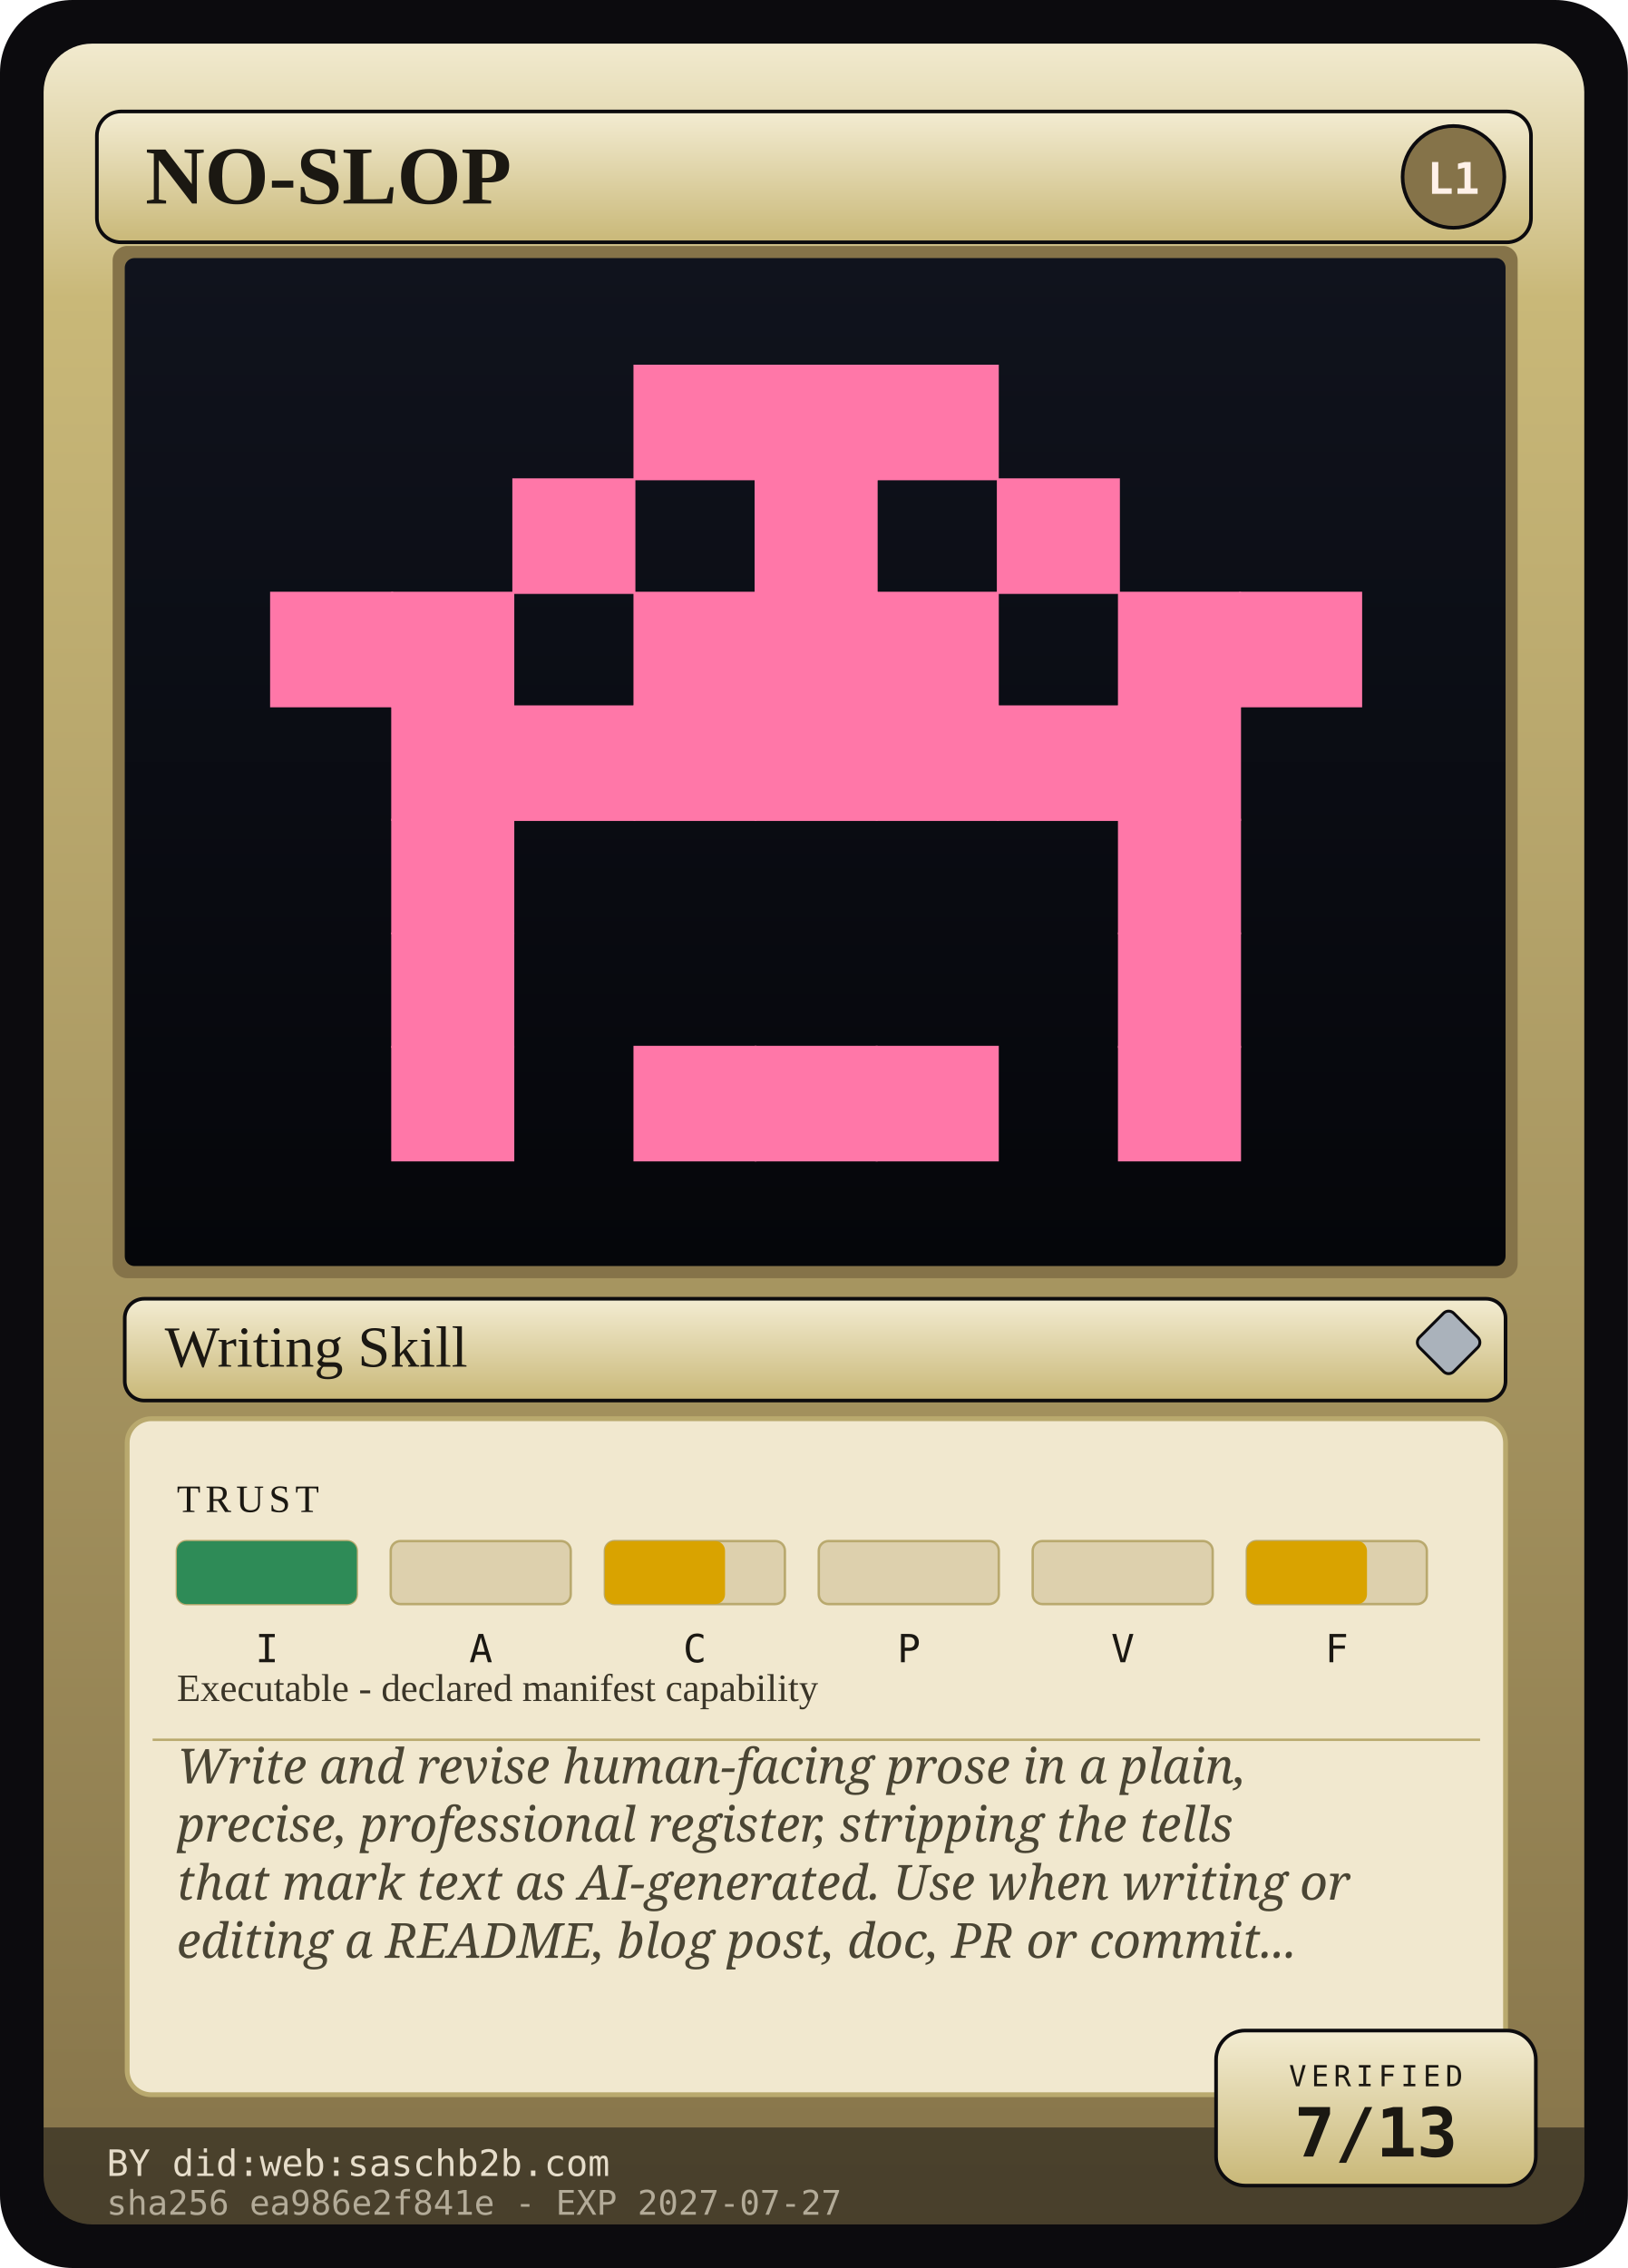
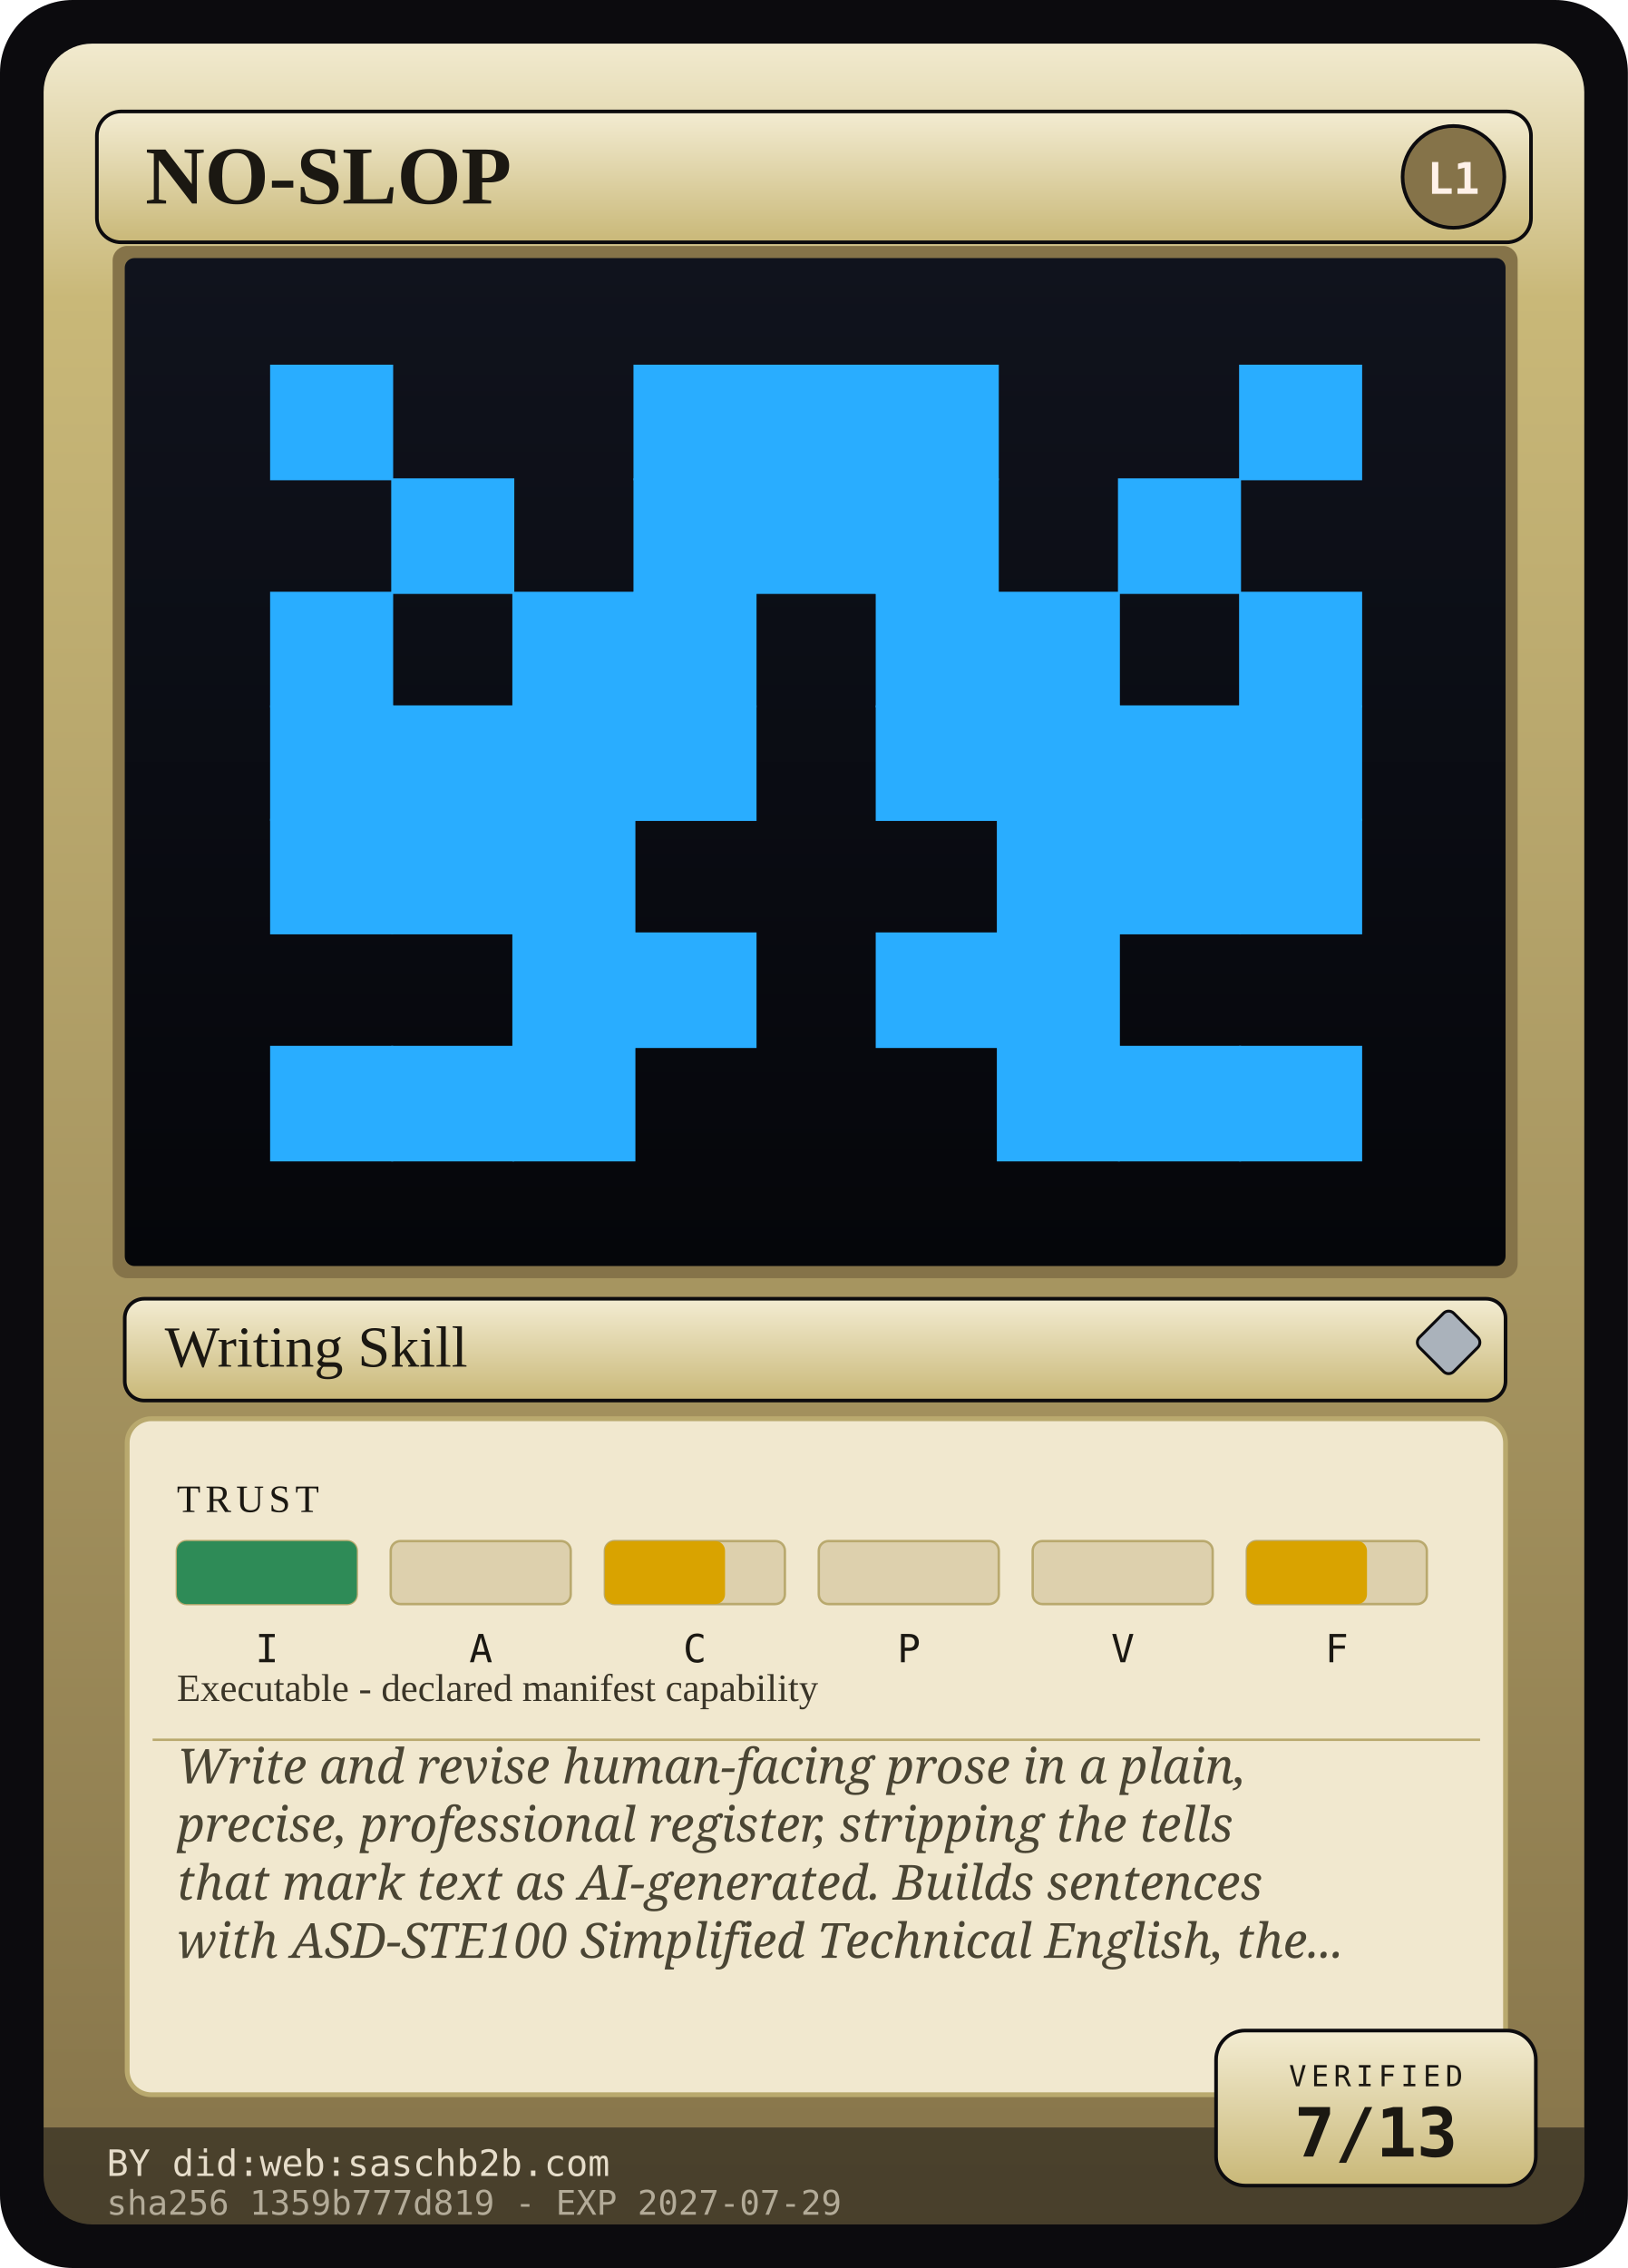
<svg xmlns="http://www.w3.org/2000/svg" width="672" height="936" viewBox="0 0 672 936" font-family="Georgia,'Times New Roman',serif">
  <defs>
    <linearGradient id="frame" x1="0" y1="0" x2="0" y2="1">
      <stop offset="0" stop-color="#f3ecd2" />
      <stop offset="0.12" stop-color="#c9b878" />
      <stop offset="1" stop-color="#857349" />
    </linearGradient>
    <linearGradient id="plate" x1="0" y1="0" x2="0" y2="1">
      <stop offset="0" stop-color="#f3ecd2" />
      <stop offset="1" stop-color="#c9b878" />
    </linearGradient>
    <linearGradient id="art" x1="0" y1="0" x2="0" y2="1">
      <stop offset="0" stop-color="#10131d" />
      <stop offset="1" stop-color="#05060a" />
    </linearGradient>
    <clipPath id="scr">
      <rect x="51.5" y="106.5" width="570" height="416" rx="4" />
    </clipPath>
  </defs>
  <rect x="0" y="0" width="672" height="936" rx="30" fill="#0c0b0e" />
  <rect x="18" y="18" width="636" height="900" rx="20" fill="url(#frame)" />
  <rect x="40" y="46" width="592" height="54" rx="10" fill="url(#plate)" stroke="#0c0b0e" stroke-width="1.5" />
  <text x="60" y="84" font-size="34" font-weight="bold" fill="#1b1812">NO-SLOP</text>
  <circle cx="600" cy="73" r="21" fill="#857349" stroke="#0c0b0e" stroke-width="1.5" />
  <text x="600" y="80" font-size="18" font-weight="bold" fill="#fff1e8" text-anchor="middle" font-family="ui-monospace,monospace">L1</text>
  <rect x="46.5" y="101.5" width="580" height="426" rx="6" fill="#857349" />
  <g clip-path="url(#scr)">
    <rect x="51.5" y="106.5" width="570" height="416" fill="url(#art)" />
-     <rect x="261.5" y="150.5" width="50.8" height="47.7" fill="#ff77a8" />
-     <rect x="361.5" y="150.5" width="50.8" height="47.7" fill="#ff77a8" />
-     <rect x="311.5" y="150.5" width="50.8" height="47.7" fill="#ff77a8" />
-     <rect x="211.5" y="197.4" width="50.8" height="47.7" fill="#ff77a8" />
-     <rect x="411.5" y="197.4" width="50.8" height="47.7" fill="#ff77a8" />
-     <rect x="311.5" y="197.4" width="50.8" height="47.7" fill="#ff77a8" />
-     <rect x="111.5" y="244.2" width="50.8" height="47.7" fill="#ff77a8" />
-     <rect x="511.5" y="244.2" width="50.8" height="47.7" fill="#ff77a8" />
-     <rect x="161.5" y="244.2" width="50.8" height="47.7" fill="#ff77a8" />
-     <rect x="461.5" y="244.2" width="50.8" height="47.7" fill="#ff77a8" />
-     <rect x="261.5" y="244.2" width="50.8" height="47.7" fill="#ff77a8" />
-     <rect x="361.5" y="244.2" width="50.8" height="47.7" fill="#ff77a8" />
-     <rect x="311.5" y="244.2" width="50.8" height="47.7" fill="#ff77a8" />
-     <rect x="161.5" y="291.1" width="50.8" height="47.7" fill="#ff77a8" />
-     <rect x="461.5" y="291.1" width="50.8" height="47.7" fill="#ff77a8" />
-     <rect x="211.5" y="291.1" width="50.8" height="47.7" fill="#ff77a8" />
-     <rect x="411.5" y="291.1" width="50.8" height="47.7" fill="#ff77a8" />
-     <rect x="261.5" y="291.1" width="50.8" height="47.7" fill="#ff77a8" />
-     <rect x="361.5" y="291.1" width="50.8" height="47.7" fill="#ff77a8" />
-     <rect x="311.5" y="291.1" width="50.8" height="47.7" fill="#ff77a8" />
-     <rect x="161.5" y="337.9" width="50.8" height="47.7" fill="#ff77a8" />
-     <rect x="461.5" y="337.9" width="50.8" height="47.7" fill="#ff77a8" />
-     <rect x="161.5" y="384.8" width="50.8" height="47.7" fill="#ff77a8" />
-     <rect x="461.5" y="384.8" width="50.8" height="47.7" fill="#ff77a8" />
-     <rect x="161.5" y="431.6" width="50.8" height="47.7" fill="#ff77a8" />
-     <rect x="461.5" y="431.6" width="50.8" height="47.7" fill="#ff77a8" />
-     <rect x="261.5" y="431.6" width="50.8" height="47.7" fill="#ff77a8" />
-     <rect x="361.5" y="431.6" width="50.8" height="47.7" fill="#ff77a8" />
-     <rect x="311.5" y="431.6" width="50.8" height="47.7" fill="#ff77a8" />
+     <rect x="111.5" y="150.5" width="50.8" height="47.7" fill="#29adff" />
+     <rect x="511.5" y="150.5" width="50.8" height="47.7" fill="#29adff" />
+     <rect x="261.5" y="150.5" width="50.8" height="47.7" fill="#29adff" />
+     <rect x="361.5" y="150.5" width="50.8" height="47.7" fill="#29adff" />
+     <rect x="311.5" y="150.5" width="50.8" height="47.7" fill="#29adff" />
+     <rect x="161.5" y="197.4" width="50.8" height="47.7" fill="#29adff" />
+     <rect x="461.5" y="197.4" width="50.8" height="47.7" fill="#29adff" />
+     <rect x="261.5" y="197.4" width="50.8" height="47.7" fill="#29adff" />
+     <rect x="361.5" y="197.4" width="50.8" height="47.7" fill="#29adff" />
+     <rect x="311.5" y="197.4" width="50.8" height="47.7" fill="#29adff" />
+     <rect x="111.5" y="244.2" width="50.8" height="47.7" fill="#29adff" />
+     <rect x="511.5" y="244.2" width="50.8" height="47.7" fill="#29adff" />
+     <rect x="211.5" y="244.2" width="50.8" height="47.7" fill="#29adff" />
+     <rect x="411.5" y="244.2" width="50.8" height="47.7" fill="#29adff" />
+     <rect x="261.5" y="244.2" width="50.8" height="47.7" fill="#29adff" />
+     <rect x="361.5" y="244.2" width="50.8" height="47.7" fill="#29adff" />
+     <rect x="111.5" y="291.1" width="50.8" height="47.7" fill="#29adff" />
+     <rect x="511.5" y="291.1" width="50.8" height="47.7" fill="#29adff" />
+     <rect x="161.5" y="291.1" width="50.8" height="47.7" fill="#29adff" />
+     <rect x="461.5" y="291.1" width="50.8" height="47.7" fill="#29adff" />
+     <rect x="211.5" y="291.1" width="50.8" height="47.7" fill="#29adff" />
+     <rect x="411.5" y="291.1" width="50.8" height="47.7" fill="#29adff" />
+     <rect x="261.5" y="291.1" width="50.8" height="47.7" fill="#29adff" />
+     <rect x="361.5" y="291.1" width="50.8" height="47.7" fill="#29adff" />
+     <rect x="111.5" y="337.9" width="50.8" height="47.7" fill="#29adff" />
+     <rect x="511.5" y="337.9" width="50.8" height="47.7" fill="#29adff" />
+     <rect x="161.5" y="337.9" width="50.8" height="47.7" fill="#29adff" />
+     <rect x="461.5" y="337.9" width="50.8" height="47.7" fill="#29adff" />
+     <rect x="211.5" y="337.9" width="50.8" height="47.7" fill="#29adff" />
+     <rect x="411.5" y="337.9" width="50.8" height="47.7" fill="#29adff" />
+     <rect x="211.5" y="384.8" width="50.8" height="47.7" fill="#29adff" />
+     <rect x="411.5" y="384.8" width="50.8" height="47.7" fill="#29adff" />
+     <rect x="261.5" y="384.8" width="50.8" height="47.7" fill="#29adff" />
+     <rect x="361.5" y="384.8" width="50.8" height="47.7" fill="#29adff" />
+     <rect x="111.5" y="431.6" width="50.8" height="47.7" fill="#29adff" />
+     <rect x="511.5" y="431.6" width="50.8" height="47.7" fill="#29adff" />
+     <rect x="161.5" y="431.6" width="50.8" height="47.7" fill="#29adff" />
+     <rect x="461.5" y="431.6" width="50.8" height="47.7" fill="#29adff" />
+     <rect x="211.5" y="431.6" width="50.8" height="47.7" fill="#29adff" />
+     <rect x="411.5" y="431.6" width="50.8" height="47.7" fill="#29adff" />
  </g>
  <rect x="51.5" y="536" width="570" height="42" rx="8" fill="url(#plate)" stroke="#0c0b0e" stroke-width="1.5" />
  <text x="68" y="564" font-size="24" fill="#1b1812">Writing Skill</text>
  <rect x="588" y="544" width="20" height="20" rx="3" transform="rotate(45 598 554)" fill="#aab2bb" stroke="#0c0b0e" stroke-width="1.2" />
  <rect x="52.5" y="585.5" width="569" height="279" rx="10" fill="#f1e8cf" stroke="#b9a96e" stroke-width="2" />
  <text x="73" y="624" font-size="16" letter-spacing="2" fill="#1b1812">TRUST</text>
  <rect x="73.0" y="636" width="74.3" height="26" rx="4" fill="#ddd0ad" stroke="#b9a96e" stroke-width="1" />
  <rect x="73.0" y="636" width="74.3" height="26" rx="4" fill="#2e8b57" />
  <text x="110.2" y="686" font-size="16" fill="#1b1812" text-anchor="middle" font-family="ui-monospace,monospace">I</text>
  <rect x="161.3" y="636" width="74.3" height="26" rx="4" fill="#ddd0ad" stroke="#b9a96e" stroke-width="1" />
  <rect x="161.3" y="636" width="0.0" height="26" rx="4" fill="#8a8378" />
  <text x="198.5" y="686" font-size="16" fill="#1b1812" text-anchor="middle" font-family="ui-monospace,monospace">A</text>
  <rect x="249.7" y="636" width="74.3" height="26" rx="4" fill="#ddd0ad" stroke="#b9a96e" stroke-width="1" />
  <rect x="249.7" y="636" width="49.6" height="26" rx="4" fill="#d9a300" />
  <text x="286.8" y="686" font-size="16" fill="#1b1812" text-anchor="middle" font-family="ui-monospace,monospace">C</text>
  <rect x="338.0" y="636" width="74.3" height="26" rx="4" fill="#ddd0ad" stroke="#b9a96e" stroke-width="1" />
  <rect x="338.0" y="636" width="0.0" height="26" rx="4" fill="#8a8378" />
  <text x="375.2" y="686" font-size="16" fill="#1b1812" text-anchor="middle" font-family="ui-monospace,monospace">P</text>
  <rect x="426.3" y="636" width="74.3" height="26" rx="4" fill="#ddd0ad" stroke="#b9a96e" stroke-width="1" />
  <rect x="426.3" y="636" width="0.0" height="26" rx="4" fill="#8a8378" />
  <text x="463.5" y="686" font-size="16" fill="#1b1812" text-anchor="middle" font-family="ui-monospace,monospace">V</text>
  <rect x="514.7" y="636" width="74.3" height="26" rx="4" fill="#ddd0ad" stroke="#b9a96e" stroke-width="1" />
  <rect x="514.7" y="636" width="49.6" height="26" rx="4" fill="#d9a300" />
  <text x="551.8" y="686" font-size="16" fill="#1b1812" text-anchor="middle" font-family="ui-monospace,monospace">F</text>
  <text x="73" y="702" font-size="16" fill="#3a3528">Executable - declared manifest capability</text>
  <line x1="63" y1="718" x2="611" y2="718" stroke="#b9a96e" stroke-width="1" />
  <text x="73" y="736" font-size="20" font-style="italic" fill="#4a4534" font-family="Georgia,serif">Write and revise human-facing prose in a plain,</text>
  <text x="73" y="760" font-size="20" font-style="italic" fill="#4a4534" font-family="Georgia,serif">precise, professional register, stripping the tells</text>
-   <text x="73" y="784" font-size="20" font-style="italic" fill="#4a4534" font-family="Georgia,serif">that mark text as AI-generated. Use when writing or</text>
-   <text x="73" y="808" font-size="20" font-style="italic" fill="#4a4534" font-family="Georgia,serif">editing a README, blog post, doc, PR or commit...</text>
+   <text x="73" y="784" font-size="20" font-style="italic" fill="#4a4534" font-family="Georgia,serif">that mark text as AI-generated. Builds sentences</text>
+   <text x="73" y="808" font-size="20" font-style="italic" fill="#4a4534" font-family="Georgia,serif">with ASD-STE100 Simplified Technical English, the...</text>
  <rect x="18" y="878" width="636" height="40" fill="#0c0b0e" opacity="0.5" />
  <text x="44" y="898" font-size="15" fill="#e6ddca" font-family="ui-monospace,monospace">BY did:web:saschb2b.com</text>
-   <text x="44" y="914" font-size="14" fill="#b3ab98" font-family="ui-monospace,monospace">sha256 ea986e2f841e - EXP 2027-07-27</text>
+   <text x="44" y="914" font-size="14" fill="#b3ab98" font-family="ui-monospace,monospace">sha256 1359b777d819 - EXP 2027-07-29</text>
  <rect x="502" y="838" width="132" height="64" rx="12" fill="url(#plate)" stroke="#0c0b0e" stroke-width="1.5" />
  <text x="568" y="861" font-size="12" letter-spacing="2" fill="#1b1812" text-anchor="middle" font-family="ui-monospace,monospace">VERIFIED</text>
  <text x="568" y="890" font-size="28" font-weight="bold" fill="#1b1812" text-anchor="middle" font-family="ui-monospace,monospace">7/13</text>
</svg>
